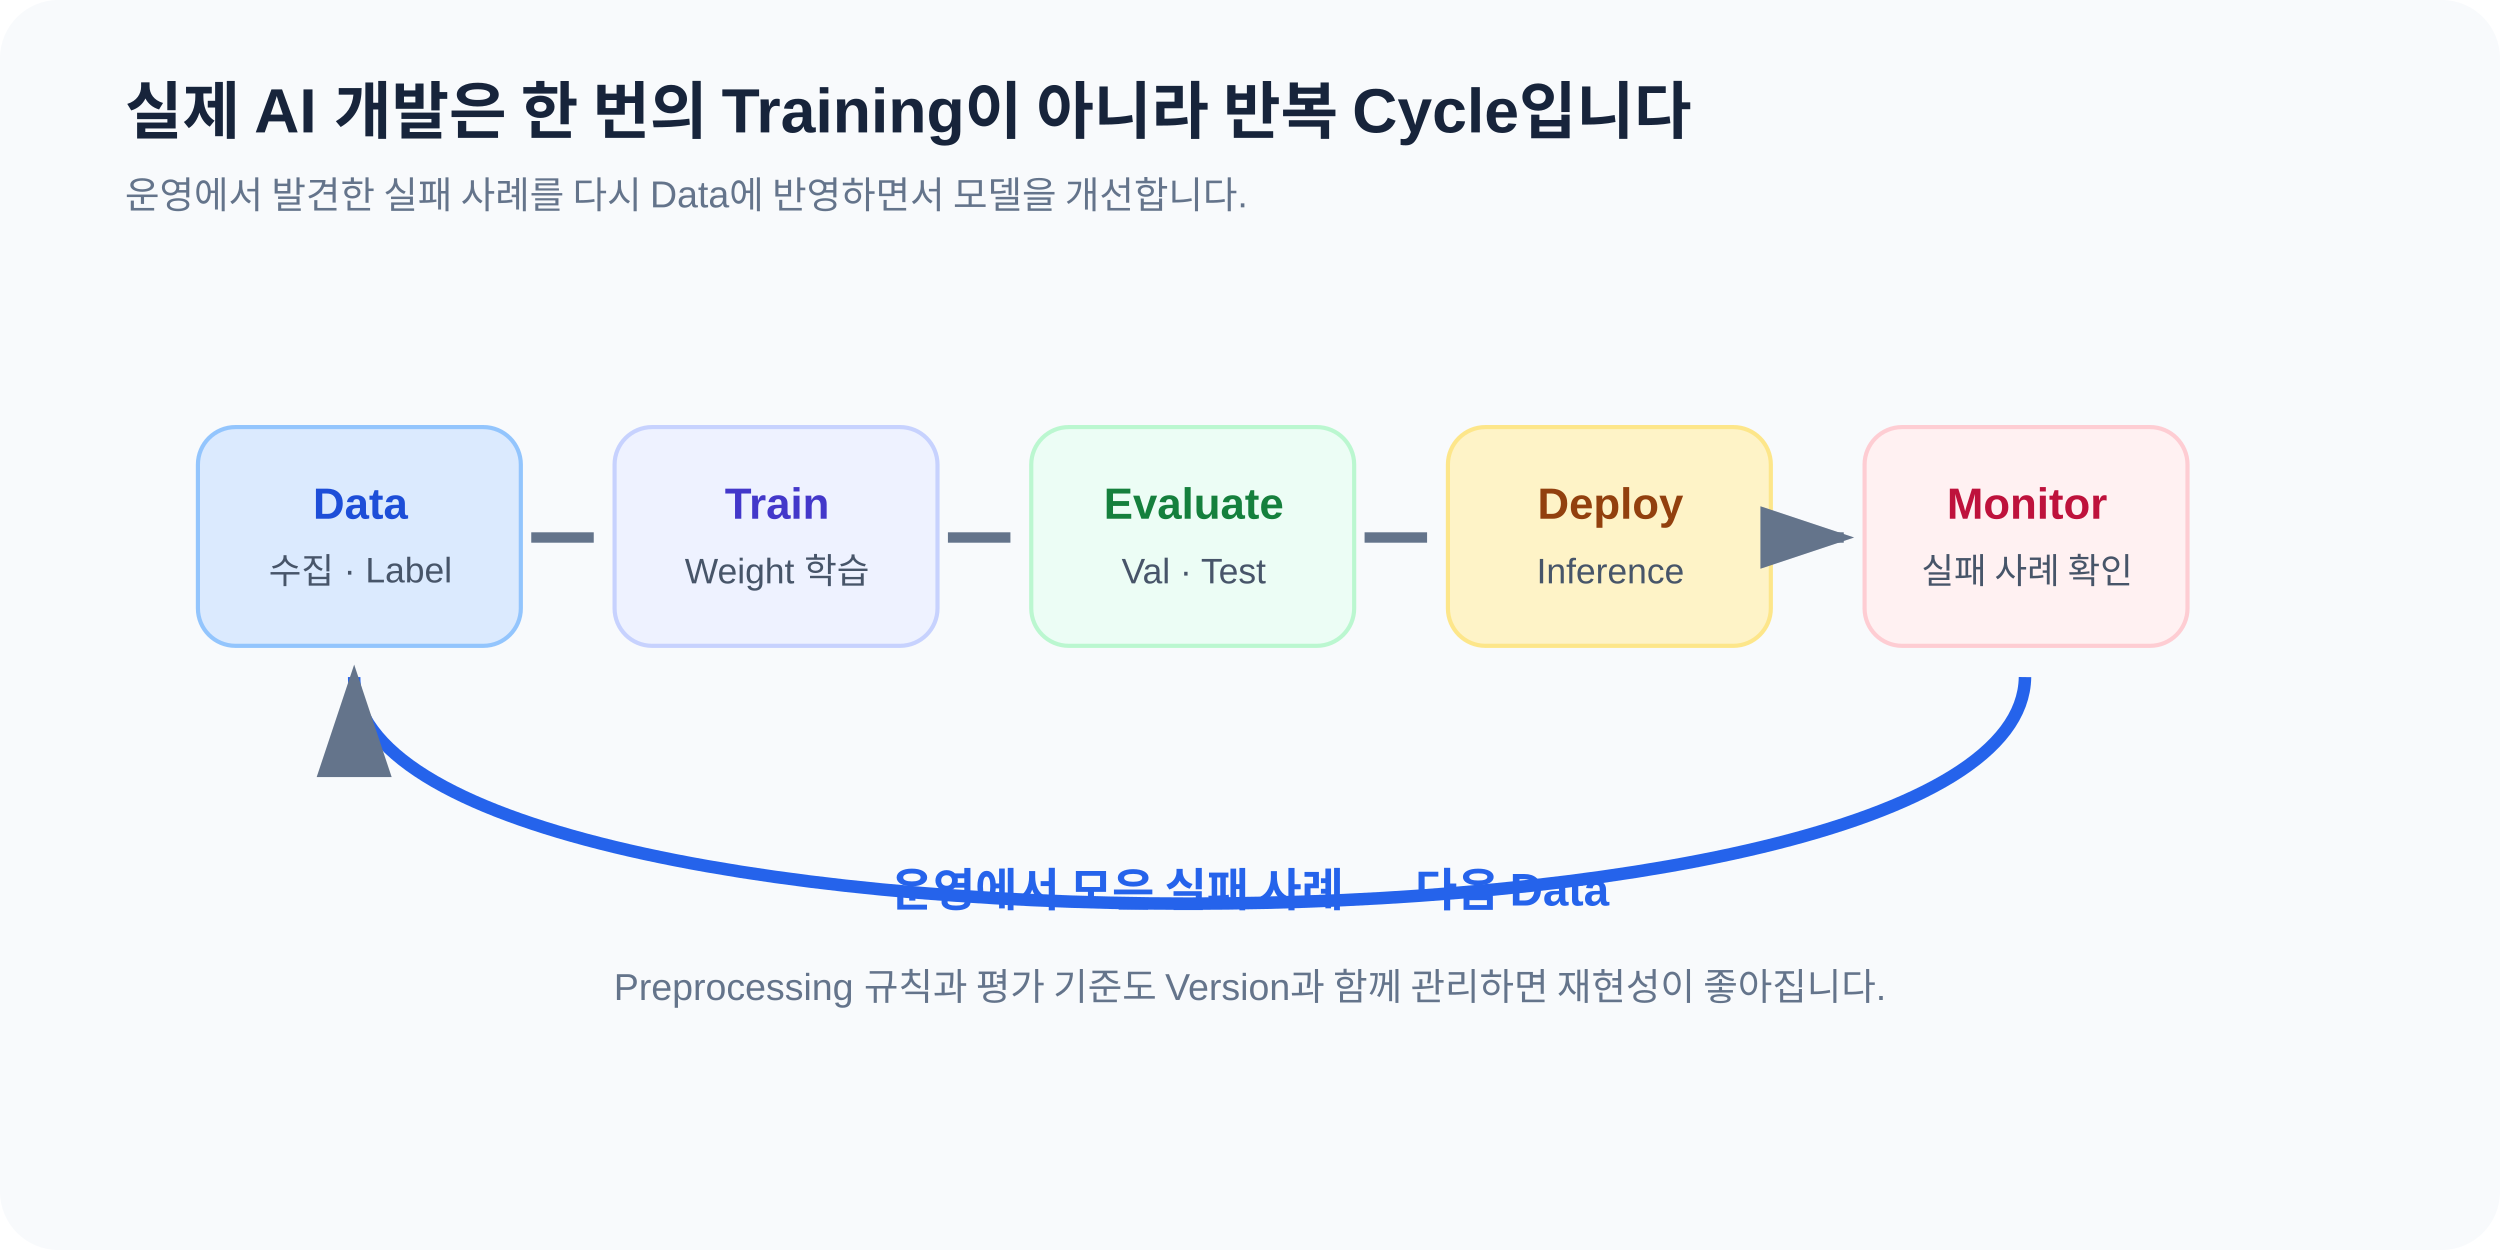
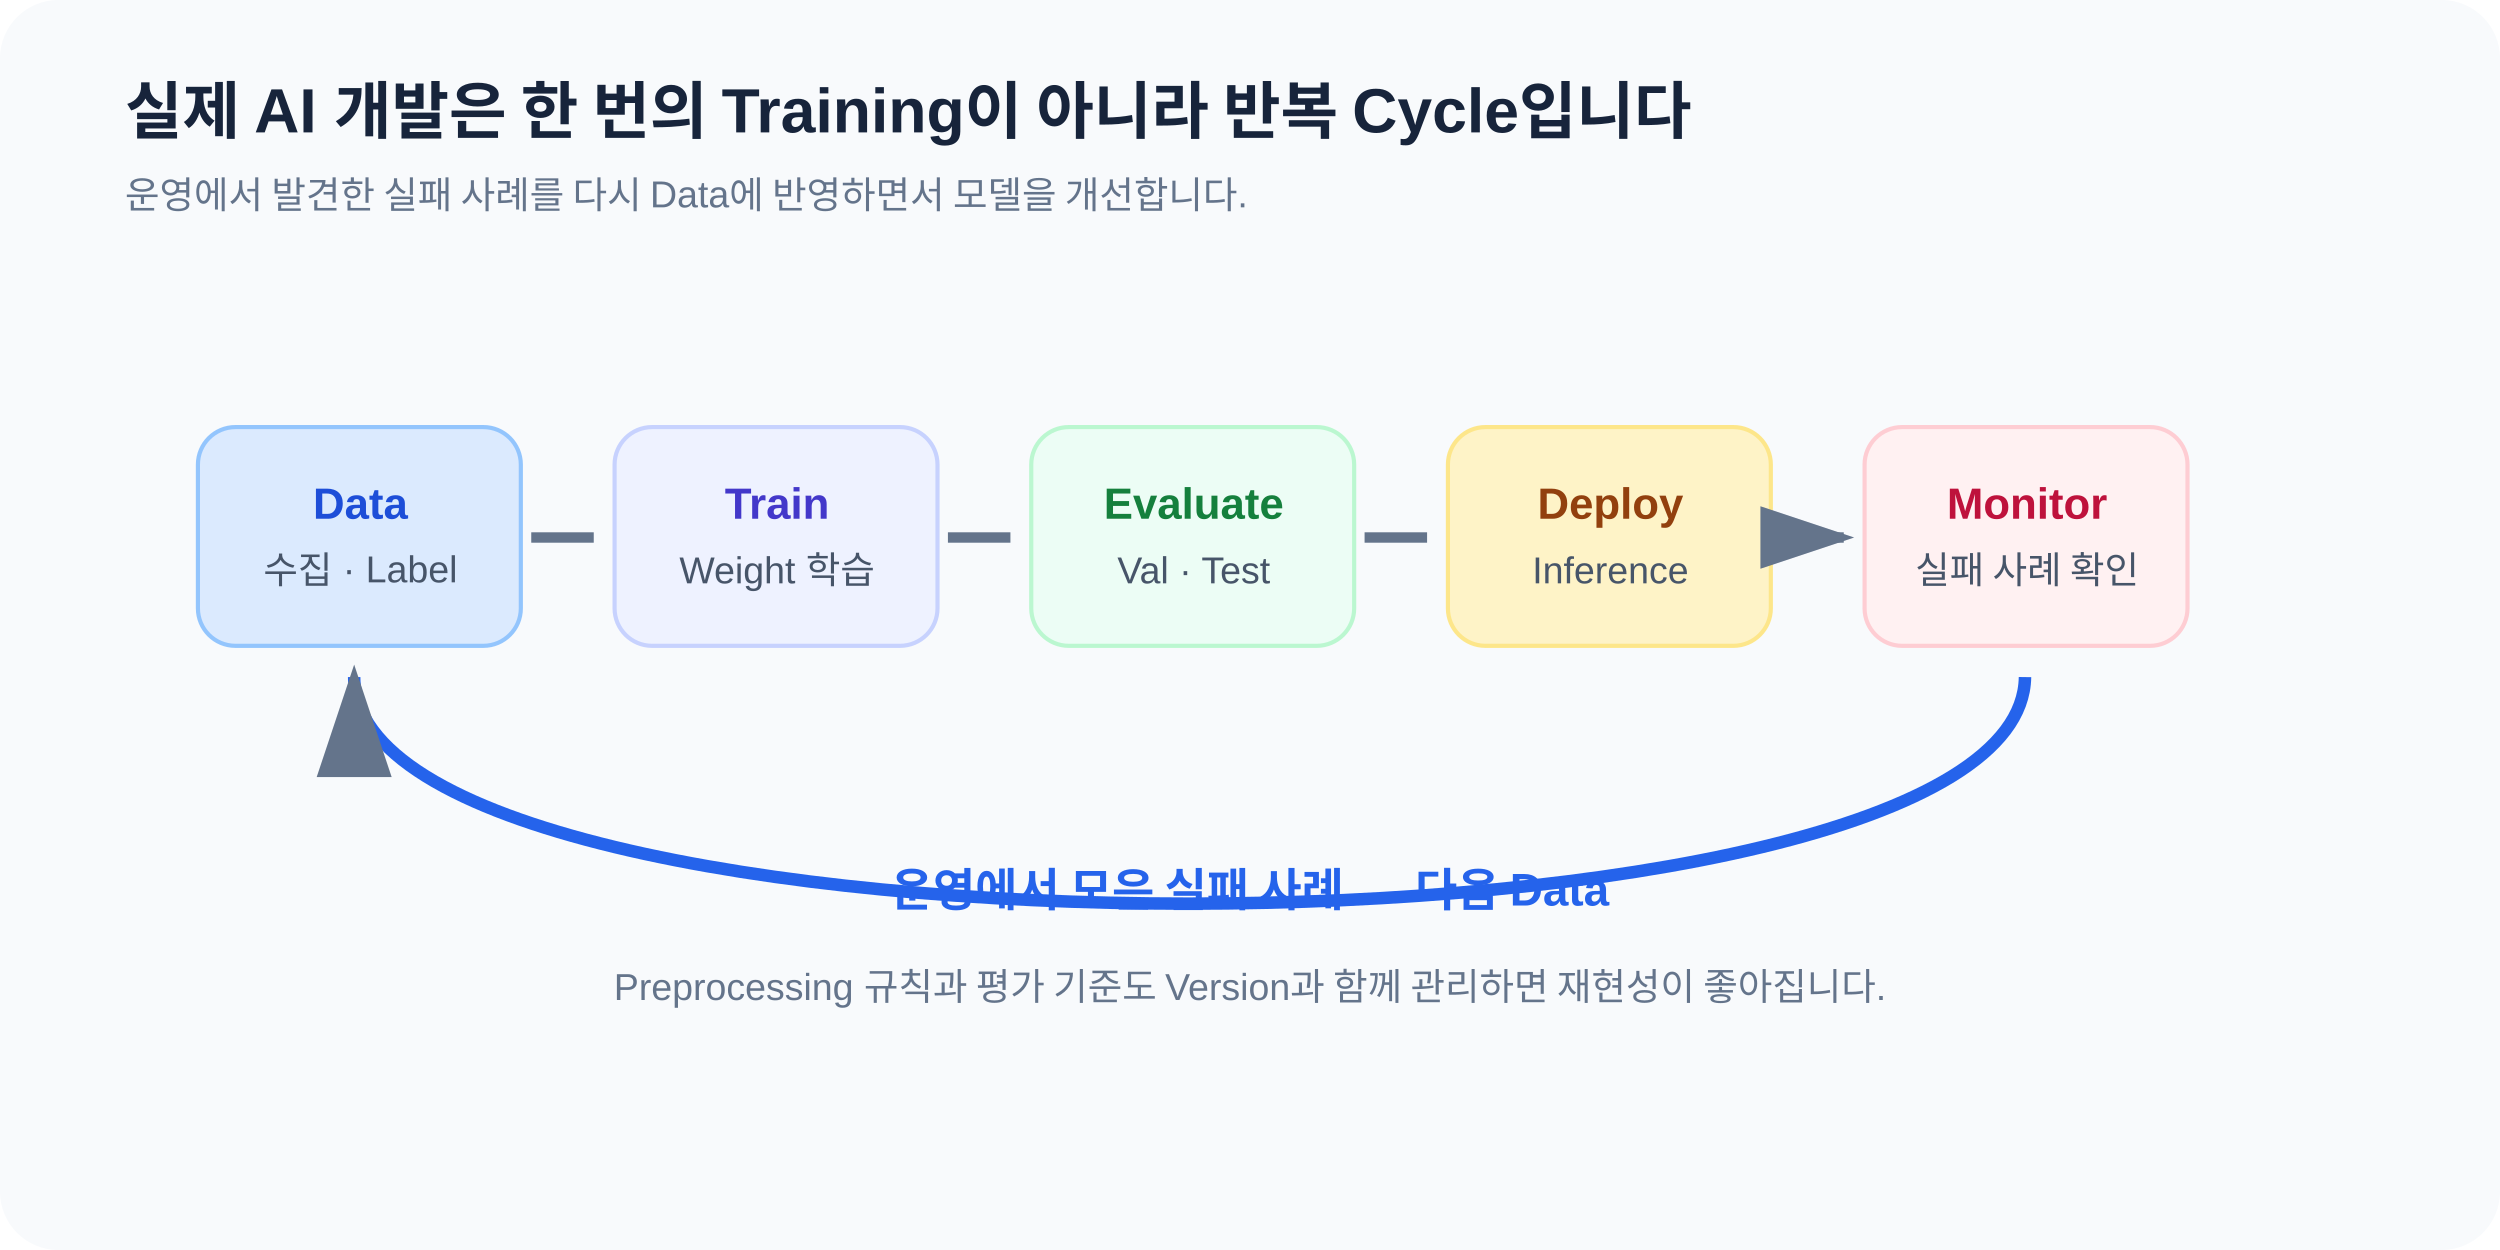
<svg xmlns="http://www.w3.org/2000/svg" viewBox="0 0 1200 600" role="img" aria-label="Data에서 운영과 Monitoring까지 반복되는 AI 개발 Cycle">
  <defs>
    <marker id="arr" markerWidth="10" markerHeight="10" refX="8" refY="3" orient="auto">
      <path d="M0 0L0 6L9 3z" fill="#64748b" />
    </marker>
  </defs>
  <rect width="1200" height="600" rx="28" fill="#f8fafc" />
  <text x="60" y="64" font-family="Arial, Noto Sans KR, sans-serif" font-size="30" font-weight="700" fill="#17243b">실제 AI 개발은 한 번의 Training이 아니라 반복 Cycle입니다</text>
  <text x="60" y="100" font-family="Arial, Noto Sans KR, sans-serif" font-size="18" fill="#64748b">운영에서 발견한 실패 사례를 다시 Data에 반영하면서 모델을 개선합니다.</text>
  <g font-family="Arial, Noto Sans KR, sans-serif" text-anchor="middle">
    <g transform="translate(95 205)">
      <rect width="155" height="105" rx="18" fill="#dbeafe" stroke="#93c5fd" stroke-width="2" />
      <text x="78" y="44" font-size="21" font-weight="700" fill="#1d4ed8">Data</text>
-       <text x="78" y="75" font-size="17" fill="#475569">수집 · Label</text>
+       <text x="78" y="75" font-size="18" fill="#475569">수집 · Label</text>
    </g>
    <g transform="translate(295 205)">
      <rect width="155" height="105" rx="18" fill="#eef2ff" stroke="#c7d2fe" stroke-width="2" />
      <text x="78" y="44" font-size="21" font-weight="700" fill="#4338ca">Train</text>
-       <text x="78" y="75" font-size="17" fill="#475569">Weight 학습</text>
+       <text x="78" y="75" font-size="18" fill="#475569">Weight 학습</text>
    </g>
    <g transform="translate(495 205)">
      <rect width="155" height="105" rx="18" fill="#ecfdf5" stroke="#bbf7d0" stroke-width="2" />
      <text x="78" y="44" font-size="21" font-weight="700" fill="#15803d">Evaluate</text>
-       <text x="78" y="75" font-size="17" fill="#475569">Val · Test</text>
+       <text x="78" y="75" font-size="18" fill="#475569">Val · Test</text>
    </g>
    <g transform="translate(695 205)">
      <rect width="155" height="105" rx="18" fill="#fef3c7" stroke="#fde68a" stroke-width="2" />
      <text x="78" y="44" font-size="21" font-weight="700" fill="#92400e">Deploy</text>
-       <text x="78" y="75" font-size="17" fill="#475569">Inference</text>
+       <text x="78" y="75" font-size="18" fill="#475569">Inference</text>
    </g>
    <g transform="translate(895 205)">
      <rect width="155" height="105" rx="18" fill="#fff1f2" stroke="#fecdd3" stroke-width="2" />
      <text x="78" y="44" font-size="21" font-weight="700" fill="#be123c">Monitor</text>
-       <text x="78" y="75" font-size="17" fill="#475569">실패 사례 확인</text>
+       <text x="78" y="75" font-size="18" fill="#475569">실패 사례 확인</text>
    </g>
  </g>
  <path d="M255 258H285M455 258H485M655 258H685M855 258H885" stroke="#64748b" stroke-width="5" marker-end="url(#arr)" />
  <path d="M972 325 C970 470 170 470 170 325" fill="none" stroke="#2563eb" stroke-width="6" marker-end="url(#arr)" />
  <text x="600" y="435" text-anchor="middle" font-family="Arial, Noto Sans KR, sans-serif" font-size="22" font-weight="700" fill="#2563eb">운영에서 모은 실패 사례 → 다음 Data</text>
  <text x="600" y="480" text-anchor="middle" font-family="Arial, Noto Sans KR, sans-serif" font-size="18" fill="#64748b">Preprocessing 규칙과 평가 기준도 Version과 함께 관리하면 재현성이 좋아집니다.</text>
</svg>
